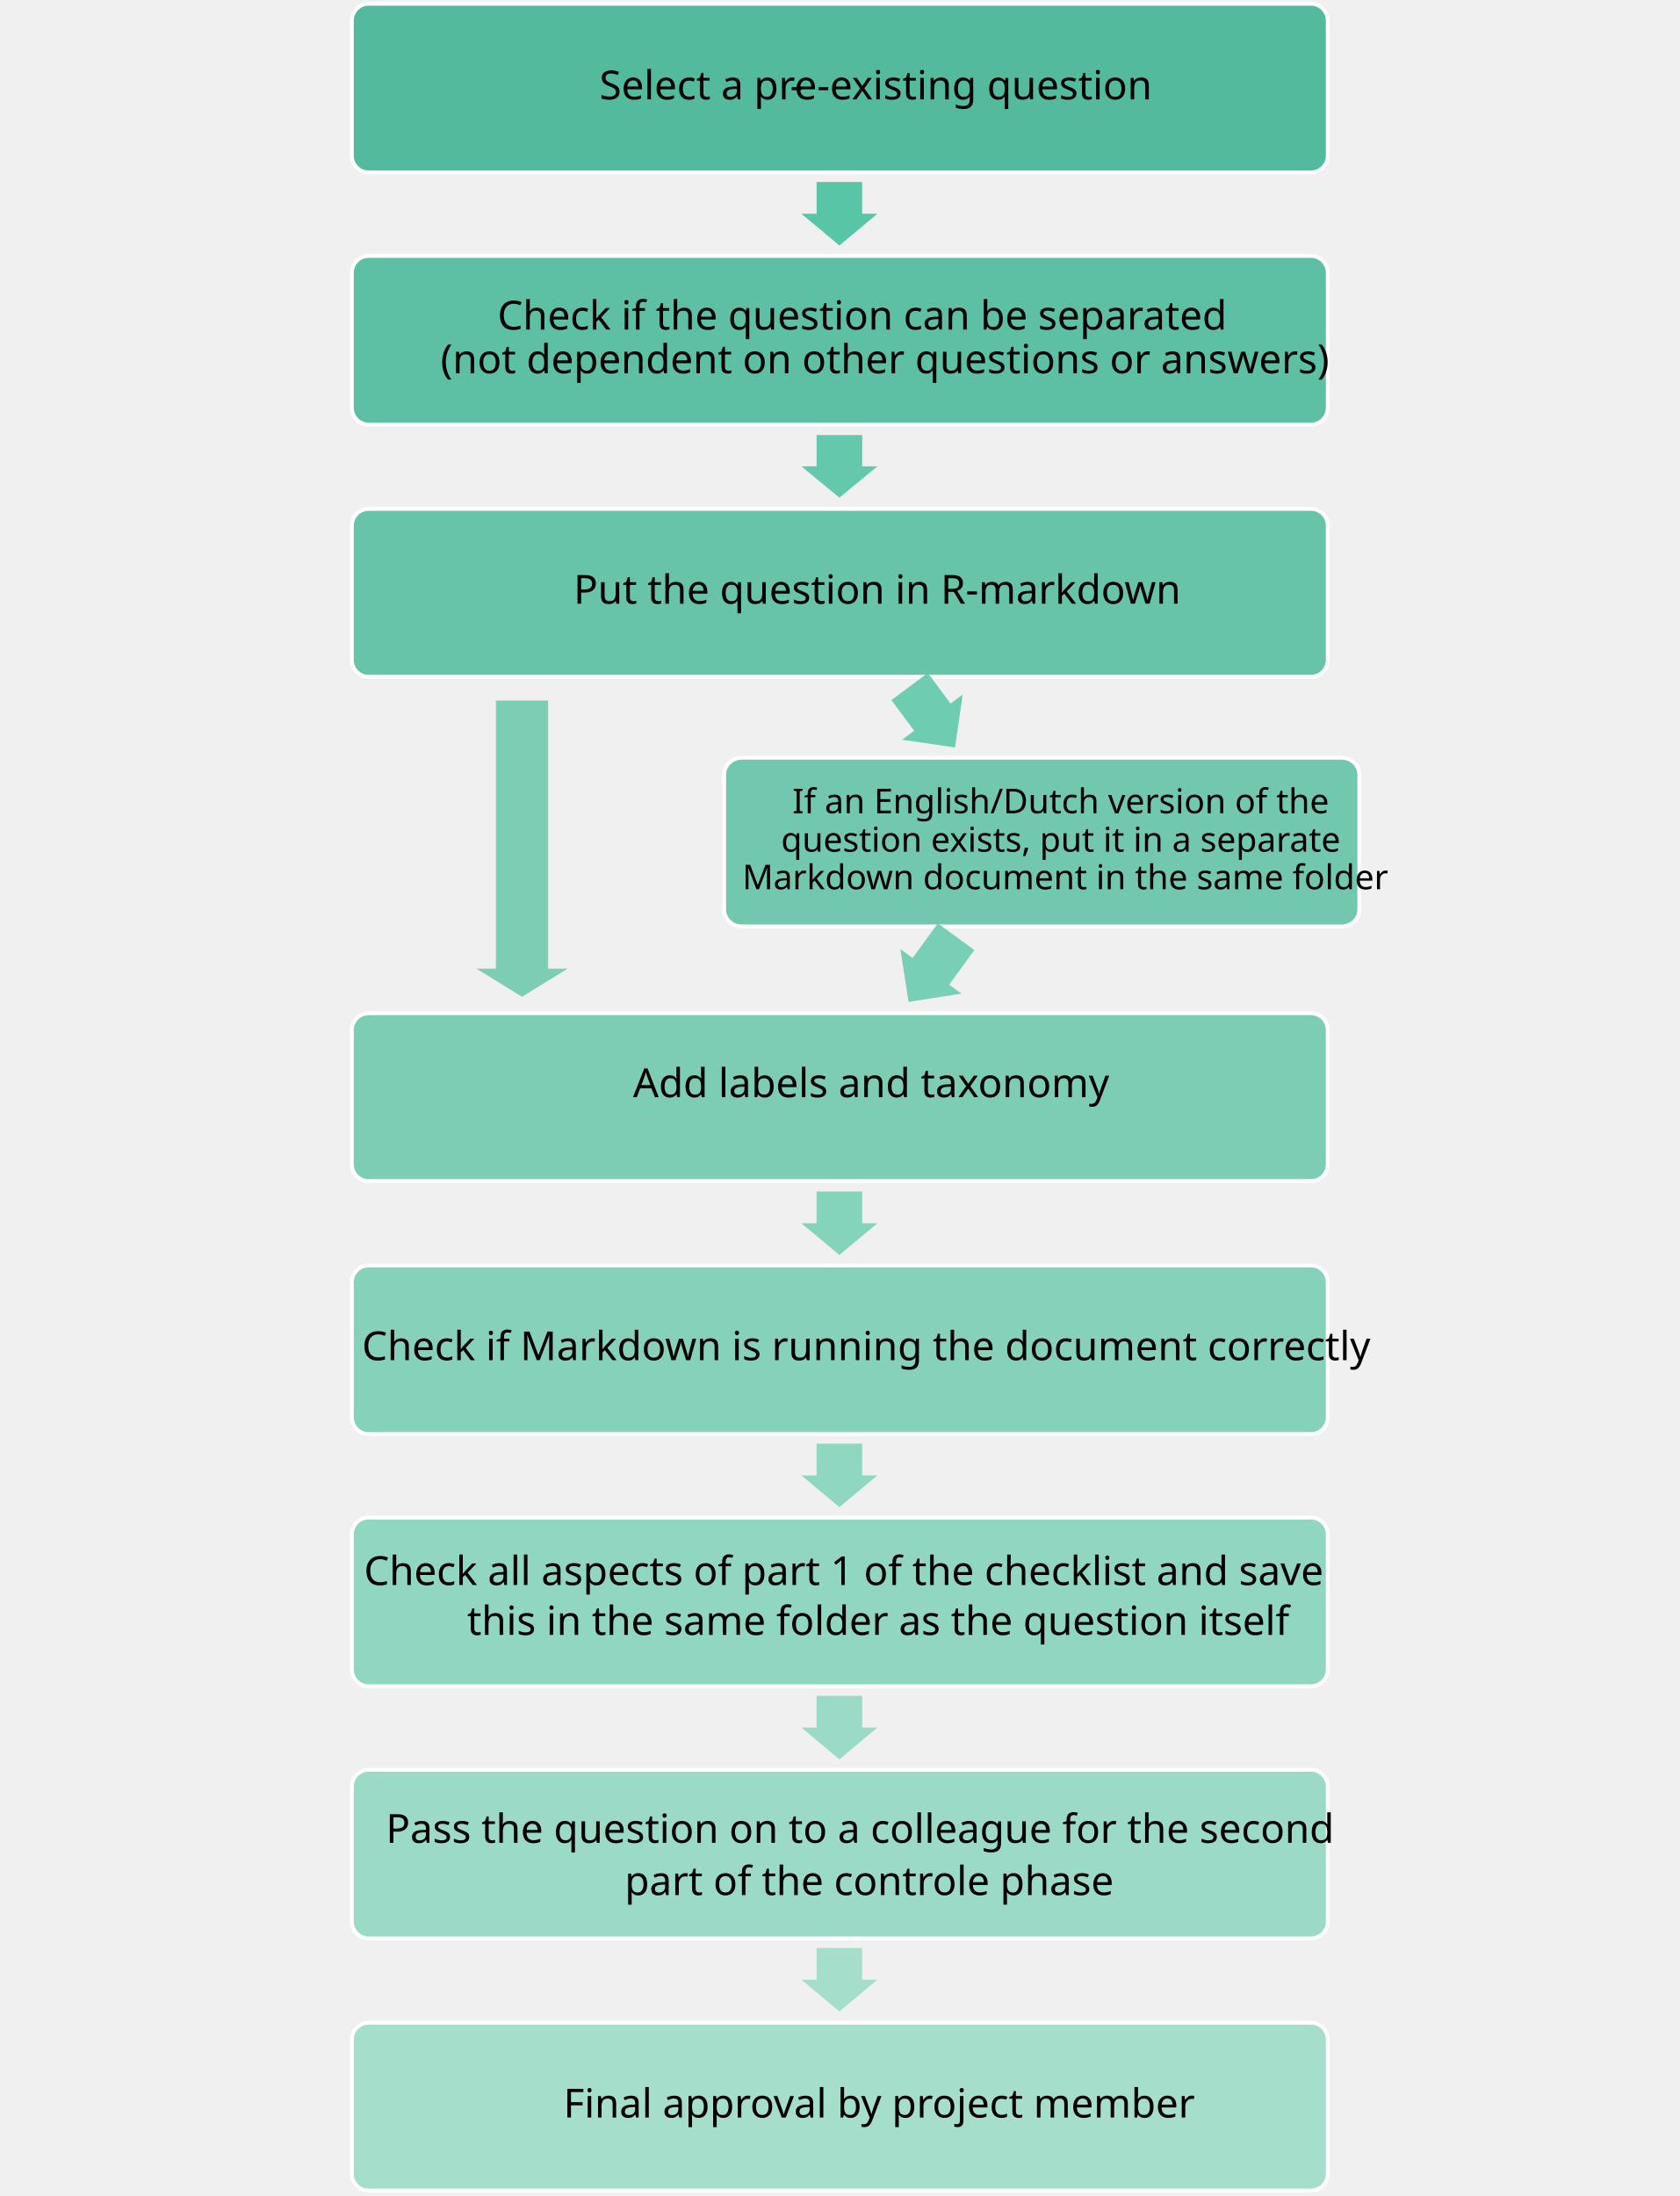
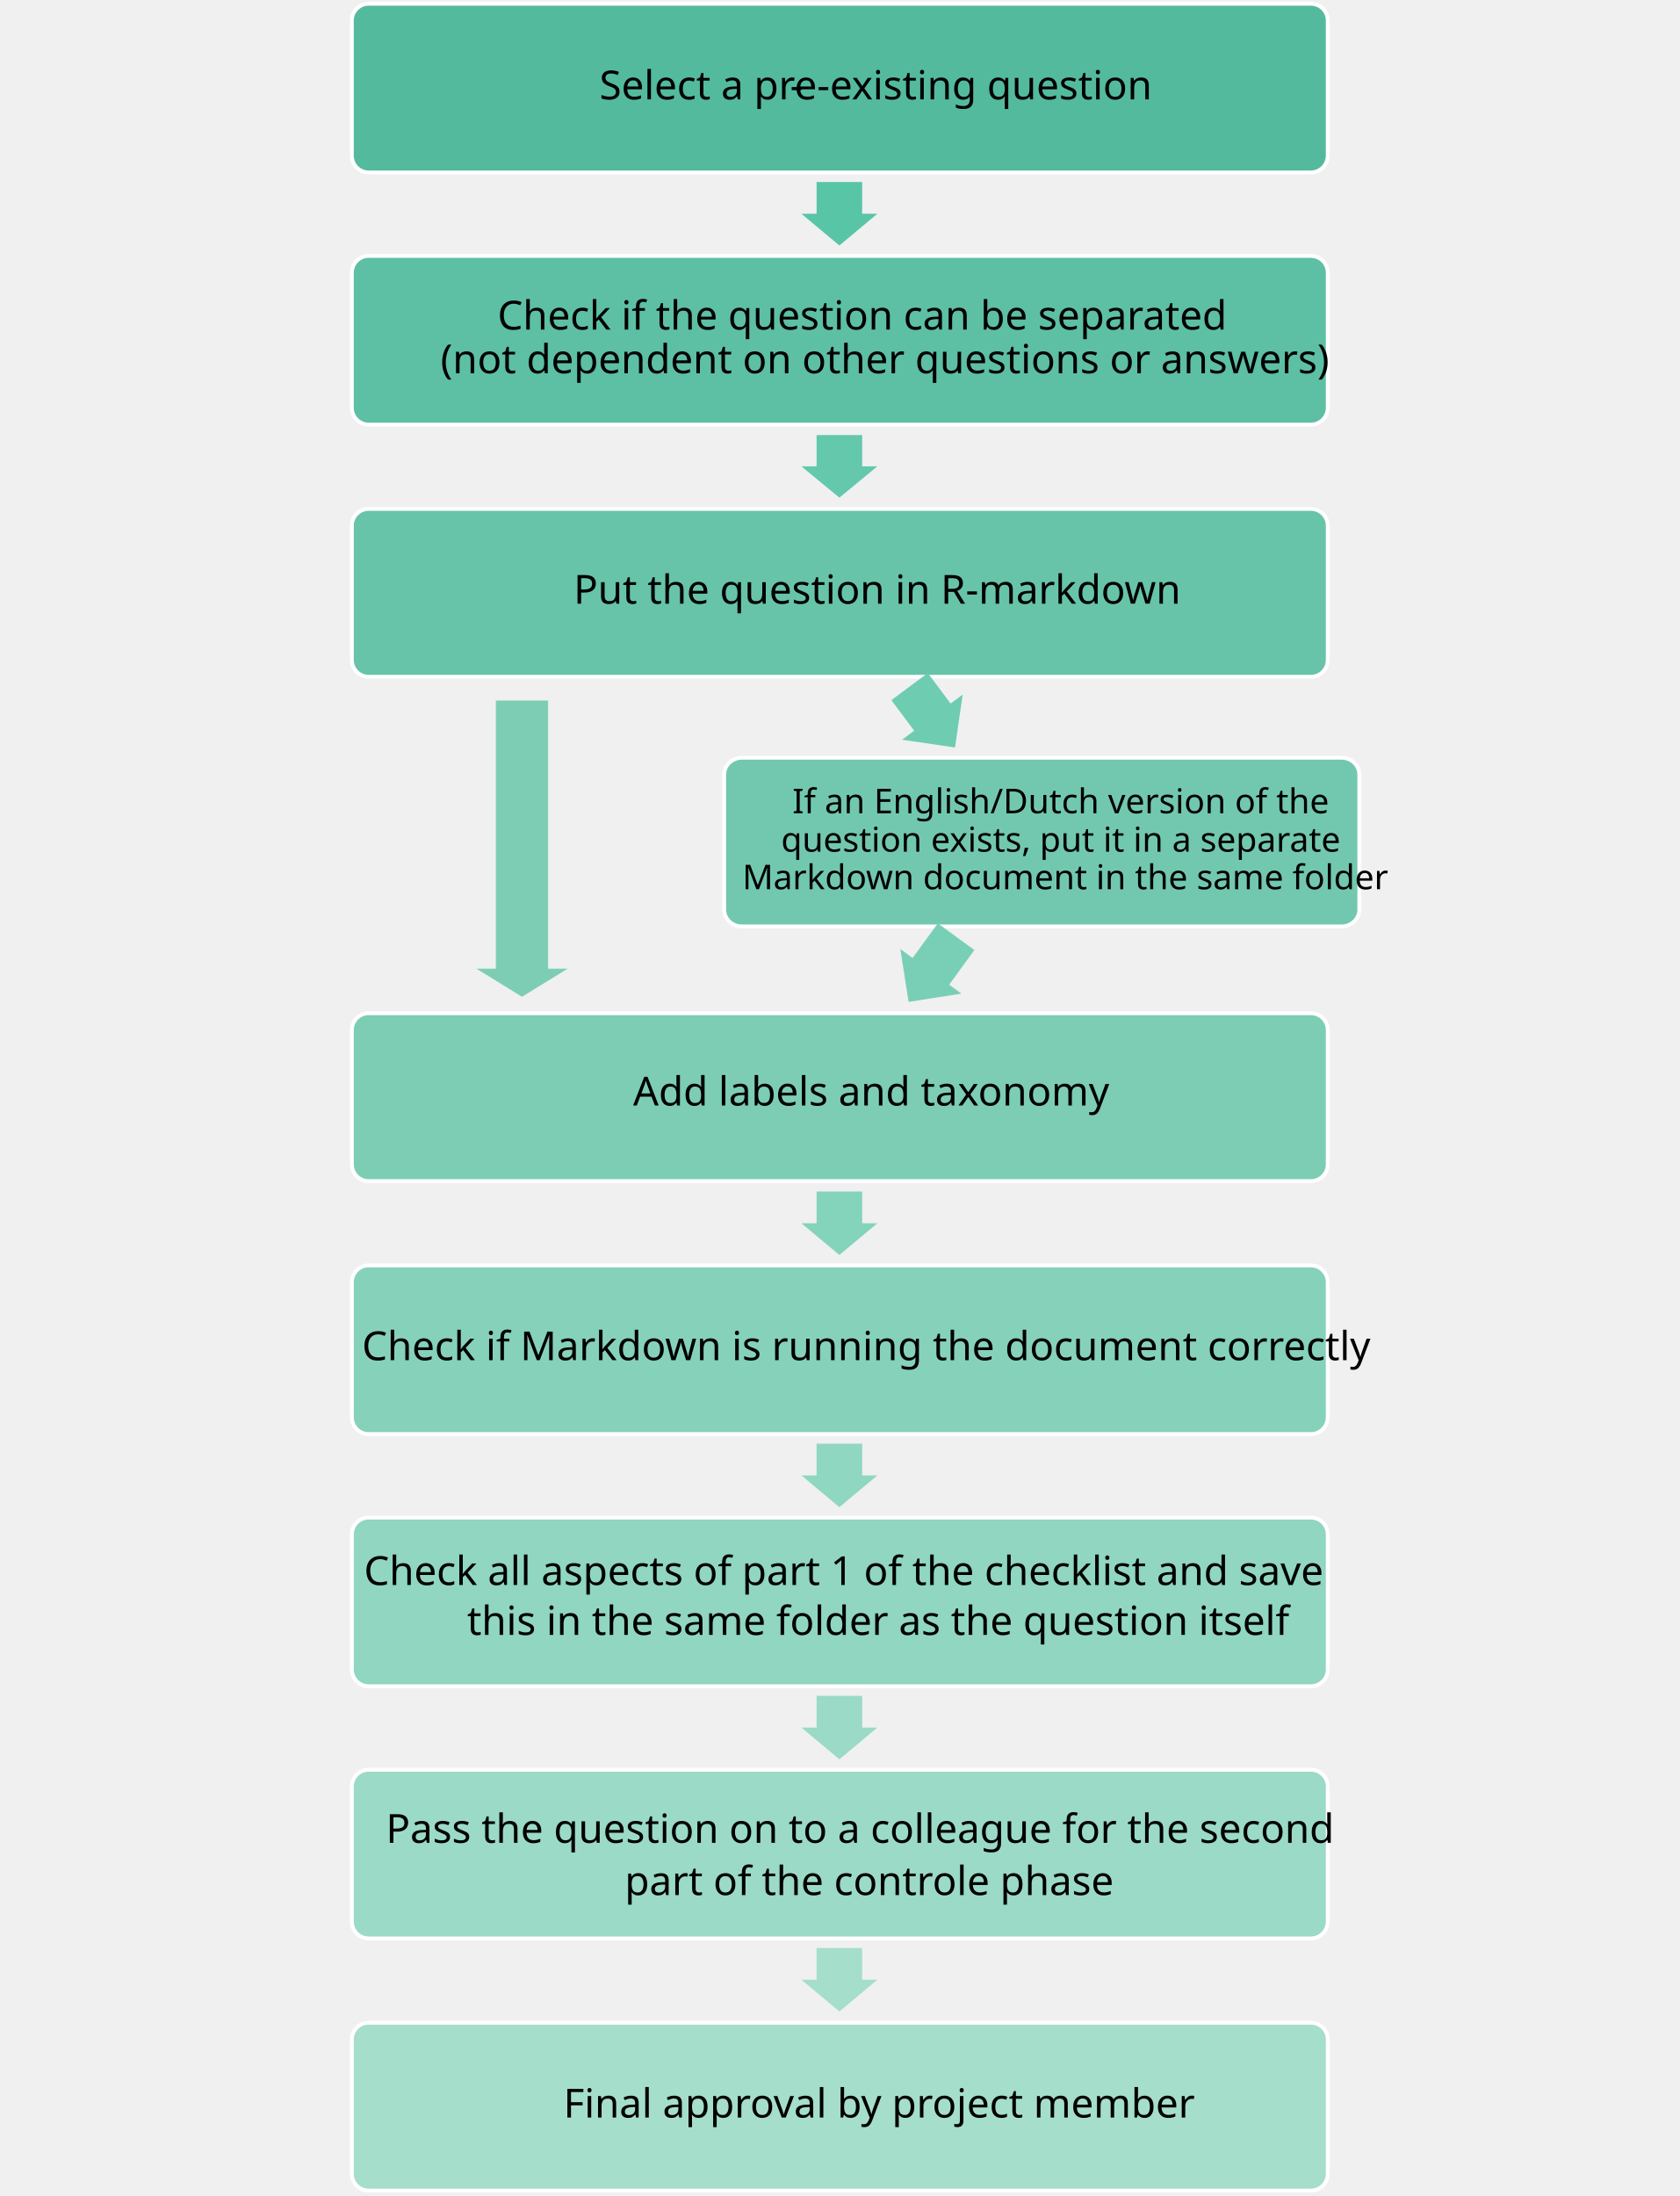
<svg xmlns="http://www.w3.org/2000/svg" version="1.1" id="Layer_1" x="0px" y="0px" viewBox="0 0 2012 2630" style="enable-background:new 0 0 2012 2630;" xml:space="preserve">
  <style type="text/css">
	.st0{fill-rule:evenodd;clip-rule:evenodd;fill:#53BA9E;stroke:#FFFFFF;stroke-width:4.583;stroke-miterlimit:8;}
	.st1{font-family:'ArialMT';}
	.st2{font-size:48px;}
	.st3{fill-rule:evenodd;clip-rule:evenodd;fill:#58C5A7;}
	.st4{fill-rule:evenodd;clip-rule:evenodd;fill:#5DBFA4;stroke:#FFFFFF;stroke-width:4.583;stroke-miterlimit:8;}
	.st5{font-family:'Arial-ItalicMT';}
	.st6{fill-rule:evenodd;clip-rule:evenodd;fill:#63C8AC;}
	.st7{fill-rule:evenodd;clip-rule:evenodd;fill:#67C4A9;stroke:#FFFFFF;stroke-width:4.583;stroke-miterlimit:8;}
	.st8{fill-rule:evenodd;clip-rule:evenodd;fill:#6ECCB1;}
	.st9{fill-rule:evenodd;clip-rule:evenodd;fill:#72C8AF;stroke:#FFFFFF;stroke-width:4.583;stroke-miterlimit:8;}
	.st10{font-size:41px;}
	.st11{fill-rule:evenodd;clip-rule:evenodd;fill:#79CFB6;}
	.st12{fill-rule:evenodd;clip-rule:evenodd;fill:#7CCDB4;stroke:#FFFFFF;stroke-width:4.583;stroke-miterlimit:8;}
	.st13{fill-rule:evenodd;clip-rule:evenodd;fill:#84D3BB;}
	.st14{fill-rule:evenodd;clip-rule:evenodd;fill:#86D1BA;stroke:#FFFFFF;stroke-width:4.583;stroke-miterlimit:8;}
	.st15{fill-rule:evenodd;clip-rule:evenodd;fill:#8FD7C0;}
	.st16{fill-rule:evenodd;clip-rule:evenodd;fill:#90D6C0;stroke:#FFFFFF;stroke-width:4.583;stroke-miterlimit:8;}
	.st17{fill-rule:evenodd;clip-rule:evenodd;fill:#9ADAC6;}
	.st18{fill-rule:evenodd;clip-rule:evenodd;fill:#9BDAC6;stroke:#FFFFFF;stroke-width:4.583;stroke-miterlimit:8;}
	.st19{fill-rule:evenodd;clip-rule:evenodd;fill:#A5DECB;}
	.st20{fill-rule:evenodd;clip-rule:evenodd;fill:#A5DECB;stroke:#FFFFFF;stroke-width:4.583;stroke-miterlimit:8;}
	.st21{fill-rule:evenodd;clip-rule:evenodd;fill:#7CCDB4;}
	.st22{fill:none;stroke:#7CCDB4;stroke-miterlimit:8;}
</style>
  <g transform="matrix(1 0 0 1 0 4)">
    <g>
      <path class="st0" d="M421.5,20.7c0-11.2,9-20.2,20.2-20.2h1128.6c11.2,0,20.2,9,20.2,20.2v161.6c0,11.2-9,20.2-20.2,20.2    l-1128.6,0c-11.2,0-20.2-9-20.2-20.2V20.7z" />
      <text transform="matrix(1 0 0 1 718.059 114.9999)" class="st1 st2">Select a pre-existing question</text>
      <text transform="matrix(1 0 0 1 946.401 114.9999)" class="st1 st2">-</text>
      <path class="st3" d="M1032.8,214v38h18.2l-45.5,38L960,252h18.2v-38H1032.8z" />
      <path class="st4" d="M421.5,322.7c0-11.2,9-20.2,20.2-20.2h1128.6c11.2,0,20.2,9,20.2,20.2v161.6c0,11.2-9,20.2-20.2,20.2    l-1128.6,0c-11.2,0-20.2-9-20.2-20.2V322.7z" />
      <text transform="matrix(1 0 0 1 595.9974 390.6867)" class="st1 st2">Check if the question can be separated </text>
      <text transform="matrix(1 0 0 1 527.7794 442.9997)" class="st5 st2">(not dependent on other questions or answers)</text>
      <path class="st6" d="M1032.8,517v37.5h18.2l-45.5,37.5L960,554.5h18.2V517H1032.8z" />
      <path class="st7" d="M421.5,625.6c0-11.1,9-20.1,20.1-20.1h1128.8c11.1,0,20.1,9,20.1,20.1v160.8c0,11.1-9,20.1-20.1,20.1H441.6    c-11.1,0-20.1-9-20.1-20.1V625.6z" />
      <text transform="matrix(1 0 0 1 687.167 719)" class="st1 st2">Put the question in R-markdown</text>
      <path class="st8" d="M1111.4,802l27.3,36.6l14.5-10.8l-9.2,63.4l-63.4-9.3l14.5-10.8l-27.3-36.6L1111.4,802z" />
      <path class="st9" d="M867.5,923.7c0-11.2,9.5-20.2,21.3-20.2H1607c11.8,0,21.3,9,21.3,20.2v161.6c0,11.2-9.5,20.2-21.3,20.2H888.8    c-11.8,0-21.3-9-21.3-20.2V923.7z" />
      <text transform="matrix(1 0 0 1 949.208 970)" class="st1 st10">If an English/Dutch version of the </text>
      <text transform="matrix(1 0 0 1 935.687 1016)" class="st1 st10">question exists, put it in a separate </text>
      <text transform="matrix(1 0 0 1 889.212 1061)" class="st1 st10">Markdown document in the same folder</text>
      <path class="st11" d="M1167.2,1133.8l-30.2,41.5l14.7,10.7l-63.3,9.9l-9.9-63.3l14.7,10.7l30.2-41.5L1167.2,1133.8z" />
      <path class="st12" d="M421.5,1229.6c0-11.1,9-20.1,20.1-20.1h1128.8c11.1,0,20.1,9,20.1,20.1v160.8c0,11.1-9,20.1-20.1,20.1H441.6    c-11.1,0-20.1-9-20.1-20.1V1229.6z" />
-       <text transform="matrix(1 0 0 1 758.392 1310)" class="st1 st2">Add labels and taxonomy</text>
+       <text transform="matrix(1 0 0 1 758.392 1320)" class="st1 st2">Add labels and taxonomy</text>
      <path class="st13" d="M1032.8,1423v38h18.2l-45.5,38l-45.5-38h18.2v-38H1032.8z" />
      <path class="st14" d="M421.5,1531.7c0-11.2,9-20.2,20.2-20.2h1128.6c11.2,0,20.2,9,20.2,20.2v161.6c0,11.2-9,20.2-20.2,20.2H441.7    c-11.2,0-20.2-9-20.2-20.2V1531.7z" />
      <text transform="matrix(1 0 0 1 433.6133 1625)" class="st1 st2">Check if Markdown is running the document correctly</text>
      <path class="st15" d="M1032.8,1725v38h18.2l-45.5,38l-45.5-38h18.2v-38H1032.8z" />
      <path class="st16" d="M421.5,1833.7c0-11.2,9-20.2,20.2-20.2h1128.6c11.2,0,20.2,9,20.2,20.2v161.6c0,11.2-9,20.2-20.2,20.2H441.7    c-11.2,0-20.2-9-20.2-20.2V1833.7z" />
      <text transform="matrix(1 0 0 1 436.0126 1894.248)" class="st1 st2">Check all aspects of part 1 of the checklist and save </text>
      <text transform="matrix(1 0 0 1 559.5579 1954)" class="st1 st2">this in the same folder as the question itself</text>
      <path class="st17" d="M1032.8,2027v38h18.2l-45.5,38l-45.5-38h18.2v-38H1032.8z" />
      <path class="st18" d="M421.5,2135.7c0-11.2,9-20.2,20.2-20.2h1128.6c11.2,0,20.2,9,20.2,20.2v161.6c0,11.2-9,20.2-20.2,20.2H441.7    c-11.2,0-20.2-9-20.2-20.2V2135.7z" />
      <text transform="matrix(1 0 0 1 462.3177 2203)" class="st1 st2">Pass the question on to a colleague for the second</text>
      <text transform="matrix(1 0 0 1 748.3932 2265.552)" class="st1 st2">part of the controle phase</text>
      <path class="st19" d="M1032.8,2329v38h18.2l-45.5,38l-45.5-38h18.2v-38H1032.8z" />
      <path class="st20" d="M421.5,2438.6c0-11.1,9-20.1,20.1-20.1h1128.8c11.1,0,20.1,9,20.1,20.1v160.8c0,11.1-9,20.1-20.1,20.1H441.6    c-11.1,0-20.1-9-20.1-20.1V2438.6z" />
      <text transform="matrix(1 0 0 1 675.01 2532)" class="st1 st2">Final approval by project member</text>
    </g>
  </g>
  <polygon class="st21" points="572.5,1160.6 594.5,1160.6 594.5,839.5 656.1,839.5 656.1,1160.6 678.2,1160.6 625.3,1193.2 " />
  <polygon class="st22" points="572.5,1160.6 594.5,1160.6 594.5,839.5 656.1,839.5 656.1,1160.6 678.2,1160.6 625.3,1193.2 " />
</svg>
